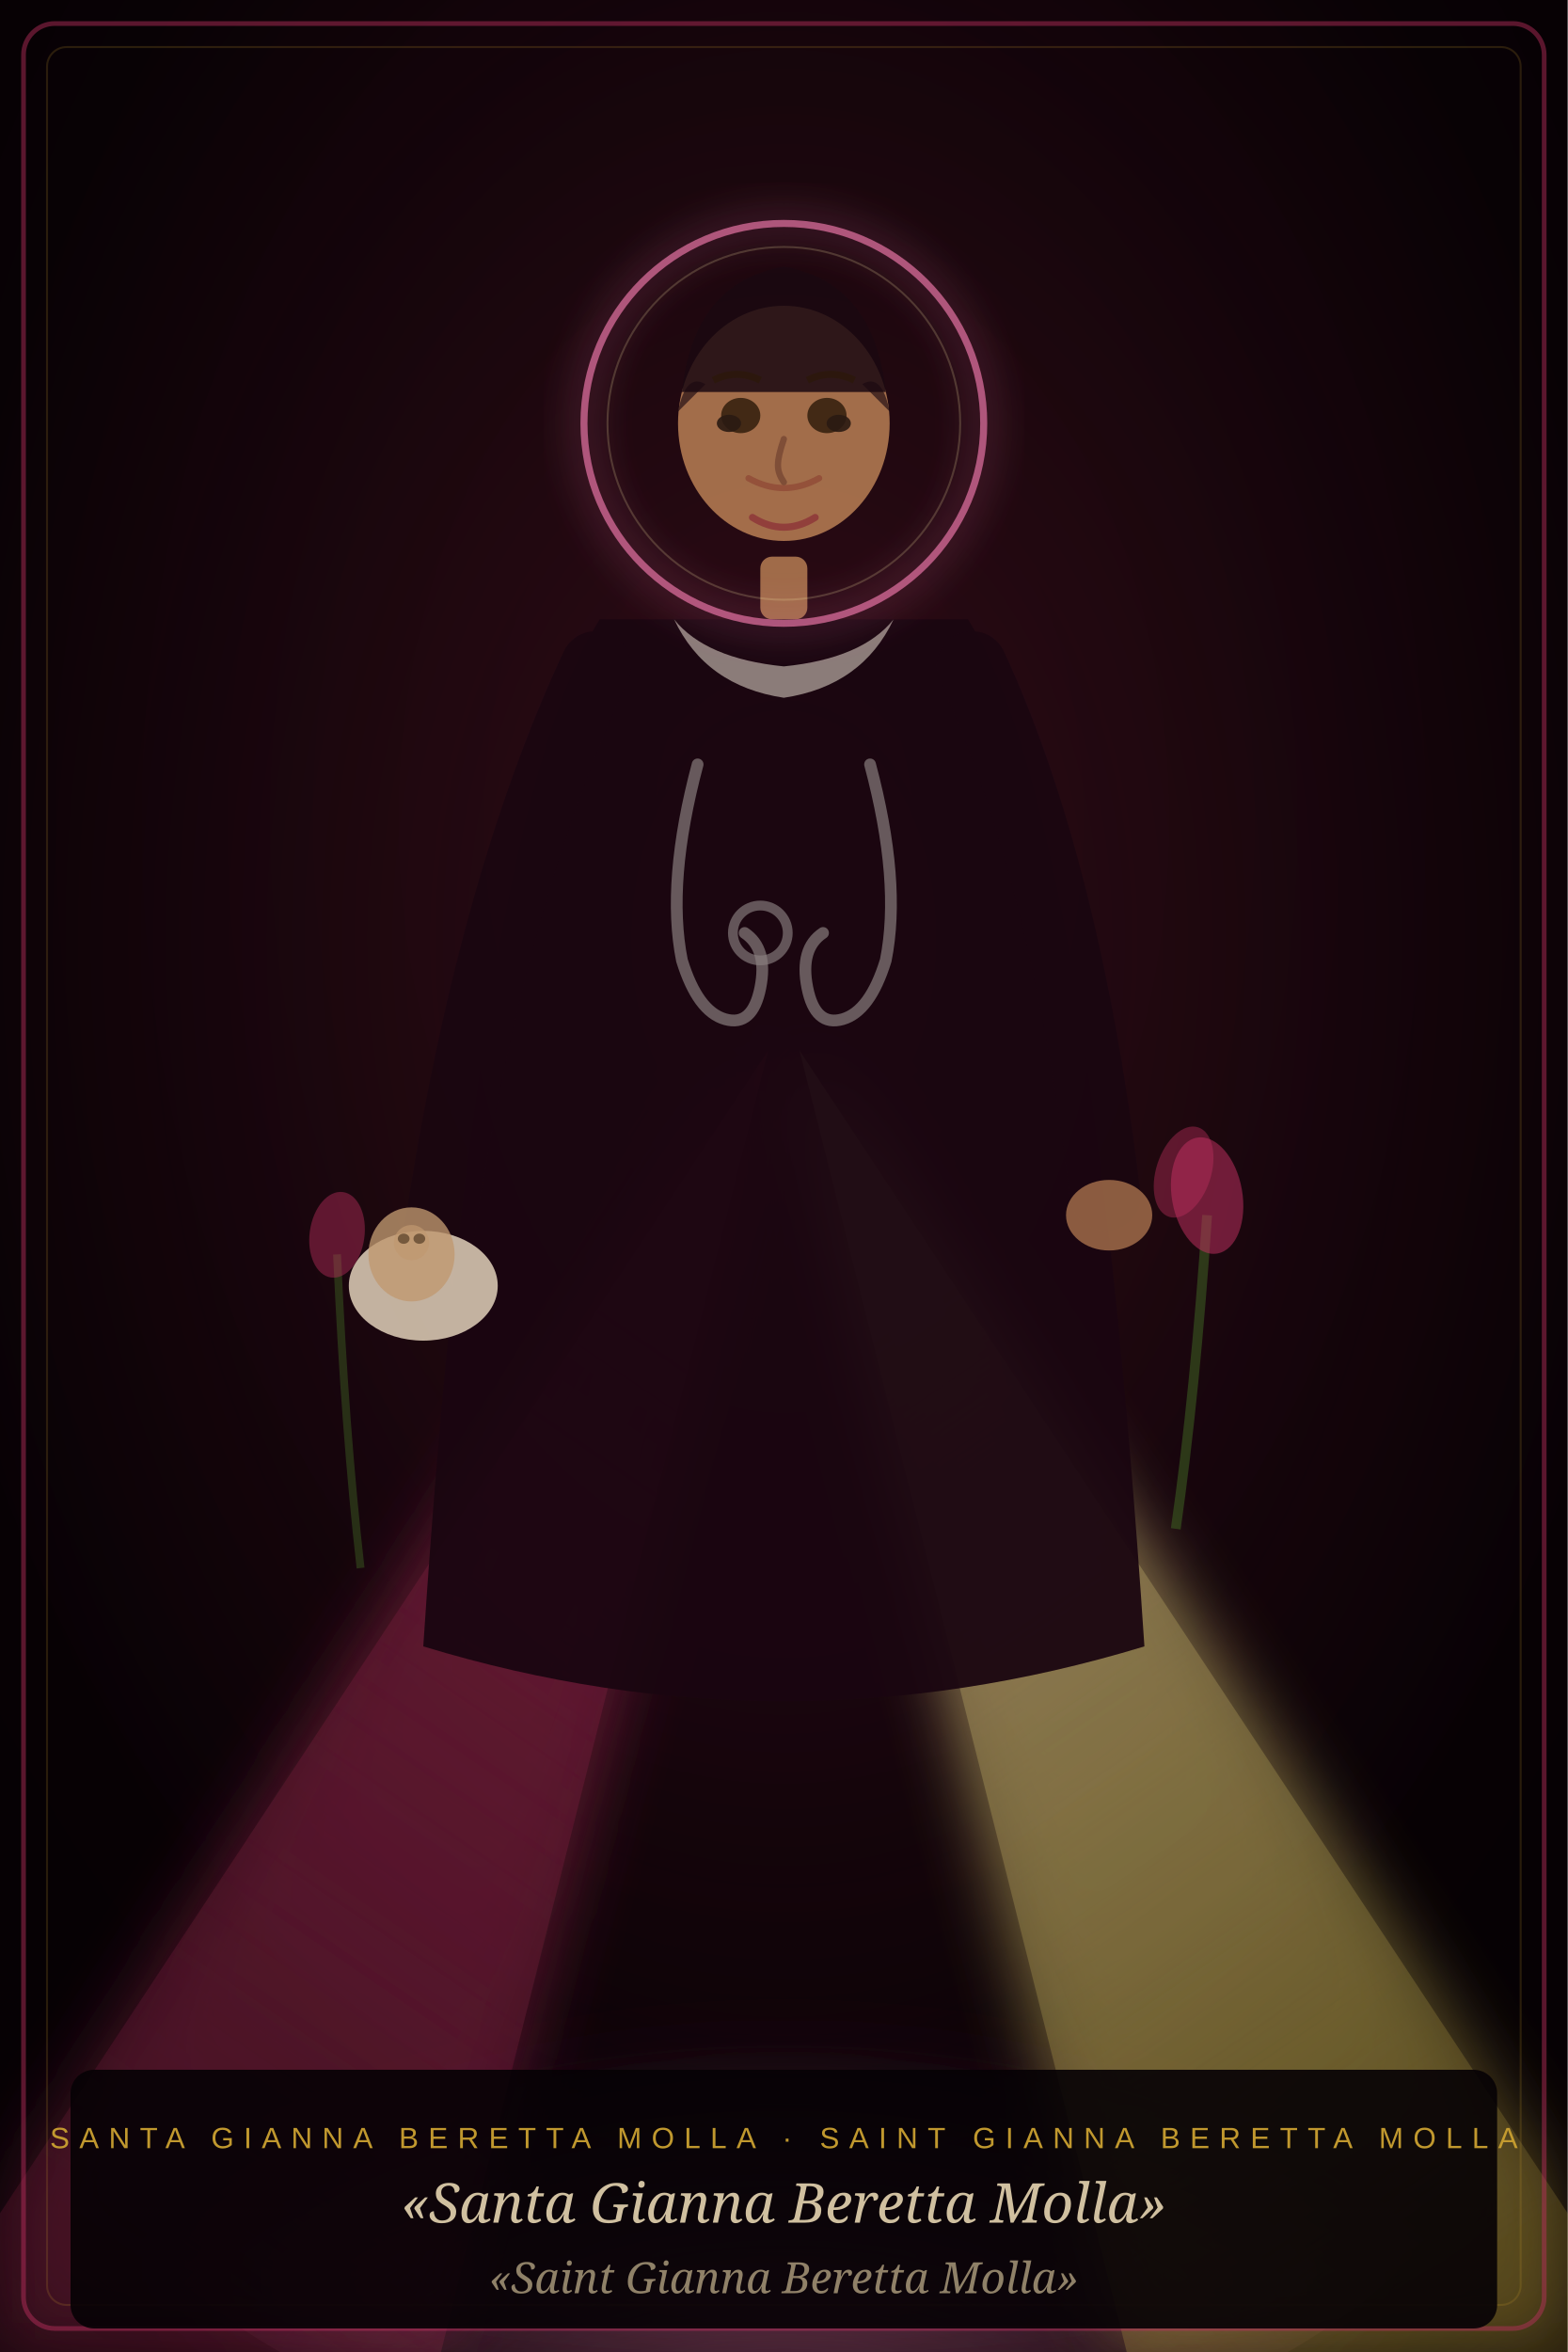
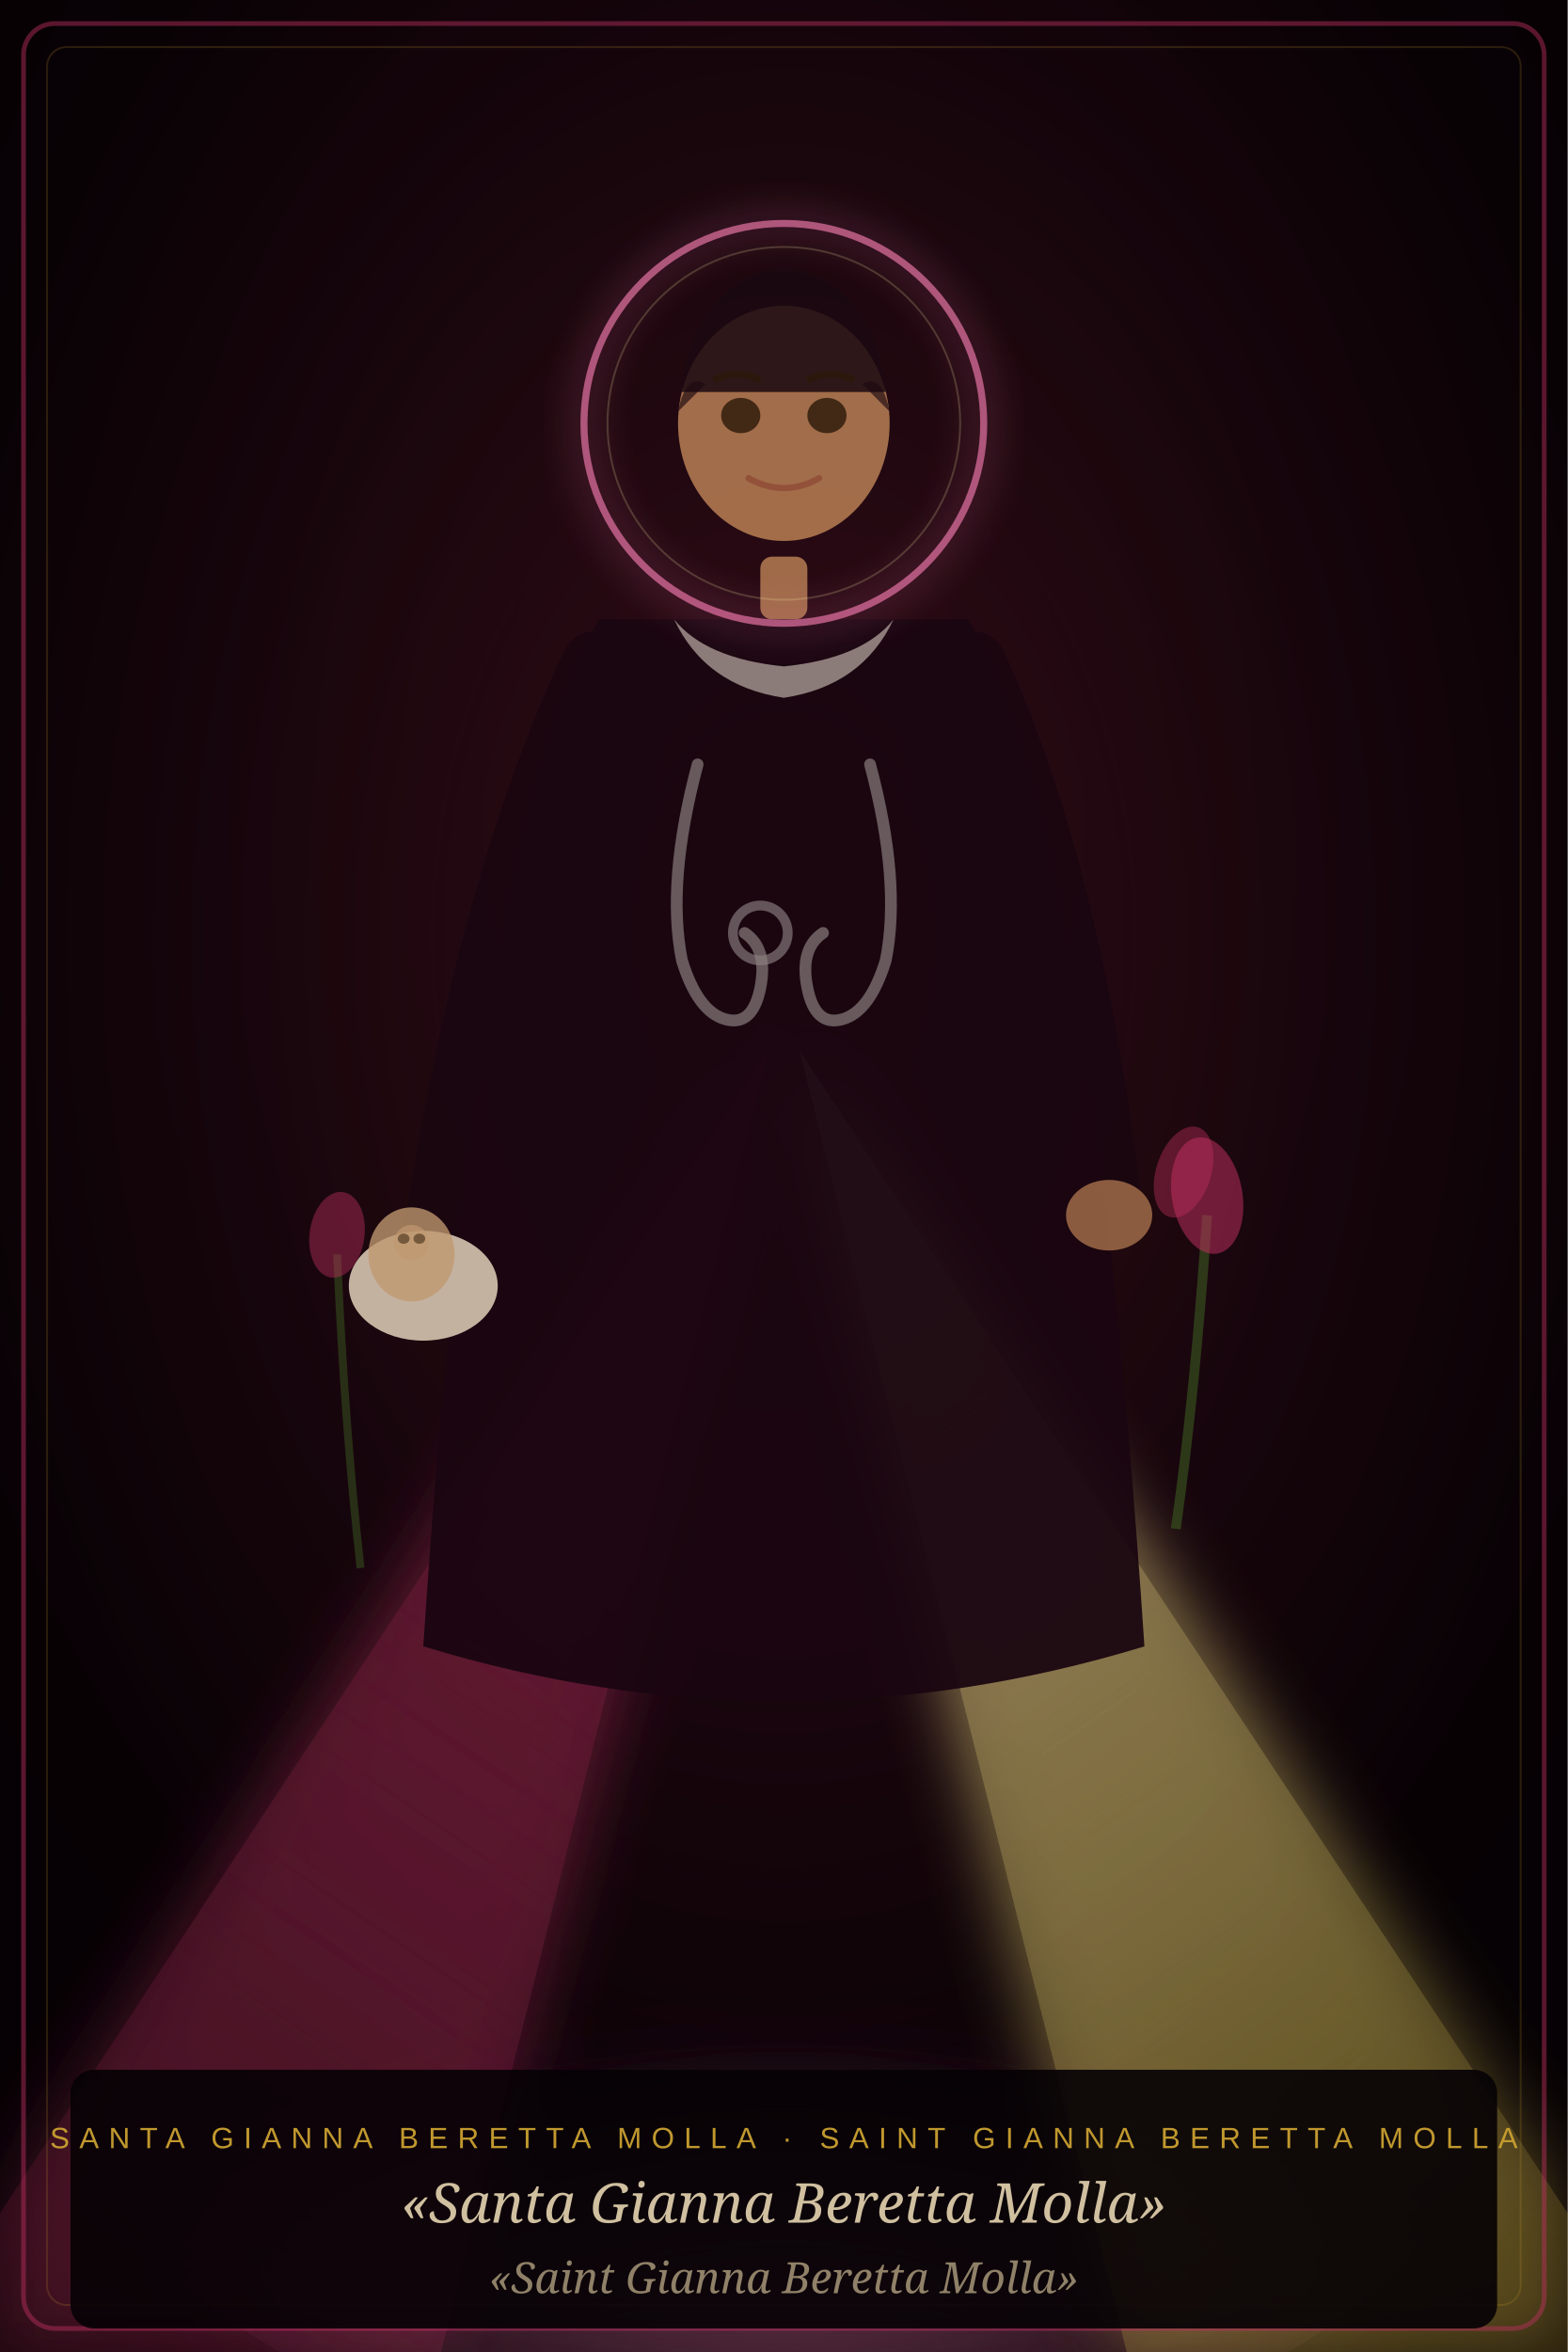
<svg xmlns="http://www.w3.org/2000/svg" viewBox="0 0 400 600">
  <defs>
    <radialGradient id="gi-bg" cx="50%" cy="35%" r="65%">
      <stop offset="0%" stop-color="#120408" />
      <stop offset="100%" stop-color="#060104" />
    </radialGradient>
    <radialGradient id="gi-atm" cx="50%" cy="40%" r="55%">
      <stop offset="0%" stop-color="#c03060" stop-opacity="0.18" />
      <stop offset="100%" stop-color="#c03060" stop-opacity="0" />
    </radialGradient>
    <radialGradient id="gi-glow" cx="50%" cy="100%" r="55%">
      <stop offset="0%" stop-color="#e070a0" stop-opacity="0.38" />
      <stop offset="55%" stop-color="#e070a0" stop-opacity="0.12" />
      <stop offset="100%" stop-color="#e070a0" stop-opacity="0" />
    </radialGradient>
    <linearGradient id="gi-r1" x1="50%" y1="0%" x2="5%" y2="100%">
      <stop offset="0%" stop-color="#c03060" stop-opacity="1" />
      <stop offset="100%" stop-color="#c03060" stop-opacity="0.3" />
    </linearGradient>
    <linearGradient id="gi-r2" x1="50%" y1="0%" x2="95%" y2="100%">
      <stop offset="0%" stop-color="#f5e8a0" stop-opacity="1" />
      <stop offset="100%" stop-color="#c0a030" stop-opacity="0.3" />
    </linearGradient>
    <filter id="gi-gl">
      <feGaussianBlur stdDeviation="9" result="b" />
      <feMerge>
        <feMergeNode in="b" />
        <feMergeNode in="b" />
        <feMergeNode in="SourceGraphic" />
      </feMerge>
    </filter>
    <filter id="gi-g2">
      <feGaussianBlur stdDeviation="5" result="b" />
      <feMerge>
        <feMergeNode in="b" />
        <feMergeNode in="SourceGraphic" />
      </feMerge>
    </filter>
    <filter id="gi-glow-f">
      <feGaussianBlur stdDeviation="12" result="b" />
      <feMerge>
        <feMergeNode in="b" />
        <feMergeNode in="b" />
        <feMergeNode in="SourceGraphic" />
      </feMerge>
    </filter>
  </defs>
  <rect width="400" height="600" fill="url(#gi-bg)" />
  <rect width="400" height="600" fill="url(#gi-atm)" />
  <ellipse cx="200" cy="530" rx="180" ry="100" fill="url(#gi-glow)" filter="url(#gi-glow-f)" opacity="0.85" />
  <polygon points="196,268 -30,610 110,610" fill="url(#gi-r1)" filter="url(#gi-gl)" opacity="0.42" />
  <polygon points="204,268 430,610 290,610" fill="url(#gi-r2)" filter="url(#gi-gl)" opacity="0.55" />
  <path d="M153,158 Q122,208 108,420 Q200,448 292,420 Q278,208 247,158 Z" fill="#1a0510" opacity="0.94" />
  <path d="M172,158 Q180,175 200,178 Q220,175 228,158 Q220,168 200,170 Q180,168 172,158 Z" fill="#e8ddd0" opacity="0.55" />
  <path d="M178,195 Q170,225 174,245 Q178,258 185,260 Q192,262 194,252 Q196,242 190,238" stroke="#8a8080" stroke-width="3" fill="none" stroke-linecap="round" opacity="0.68" />
  <circle cx="194" cy="238" r="7" fill="none" stroke="#8a8080" stroke-width="2.5" opacity="0.65" />
  <path d="M222,195 Q230,225 226,245 Q222,258 215,260 Q208,262 206,252 Q204,242 210,238" stroke="#8a8080" stroke-width="3" fill="none" stroke-linecap="round" opacity="0.68" />
  <path d="M152,170 Q125,228 112,315" stroke="#1a0510" stroke-width="18" fill="none" stroke-linecap="round" opacity="0.90" />
  <ellipse cx="108" cy="328" rx="19" ry="14" fill="#e8d8c0" opacity="0.82" />
  <ellipse cx="105" cy="320" rx="11" ry="12" fill="#c09870" opacity="0.78" />
  <circle cx="105" cy="317" r="4.5" fill="#c09870" opacity="0.68" />
  <ellipse cx="103" cy="316" rx="1.5" ry="1.3" fill="#2a1808" opacity="0.50" />
  <ellipse cx="107" cy="316" rx="1.5" ry="1.3" fill="#2a1808" opacity="0.50" />
  <path d="M248,170 Q272,222 282,305" stroke="#1a0510" stroke-width="18" fill="none" stroke-linecap="round" opacity="0.90" />
  <ellipse cx="283" cy="310" rx="11" ry="9" fill="#b07850" opacity="0.75" />
  <path d="M300,390 Q305,355 308,310" stroke="#3a5a20" stroke-width="2.5" fill="none" opacity="0.60" />
  <ellipse cx="308" cy="305" rx="9" ry="15" fill="#c03060" opacity="0.52" transform="rotate(-10,308,305)" />
  <ellipse cx="302" cy="299" rx="7" ry="12" fill="#c03060" opacity="0.40" transform="rotate(18,302,299)" />
  <path d="M92,400 Q88,365 86,320" stroke="#3a5a20" stroke-width="2" fill="none" opacity="0.50" />
  <ellipse cx="86" cy="315" rx="7" ry="11" fill="#c03060" opacity="0.42" transform="rotate(8,86,315)" />
  <rect x="194" y="142" width="12" height="16" rx="3" fill="#b07850" opacity="0.88" />
  <ellipse cx="200" cy="108" rx="27" ry="30" fill="#b07850" opacity="0.90" />
  <path d="M174,100 Q177,72 200,68 Q223,72 226,100" fill="#1a0810" opacity="0.85" />
  <path d="M173,105 Q175,95 180,98" fill="#1a0810" opacity="0.65" />
  <path d="M227,105 Q225,95 220,98" fill="#1a0810" opacity="0.65" />
  <ellipse cx="189" cy="106" rx="5" ry="4.5" fill="#2a1808" opacity="0.80" />
  <ellipse cx="211" cy="106" rx="5" ry="4.5" fill="#2a1808" opacity="0.80" />
  <path d="M182,97 Q188,94 194,97" stroke="#2a1808" stroke-width="1.8" fill="none" opacity="0.68" />
  <path d="M206,97 Q212,94 218,97" stroke="#2a1808" stroke-width="1.8" fill="none" opacity="0.68" />
  <path d="M191,122 Q200,127 209,122" stroke="#8a4030" stroke-width="1.6" fill="none" stroke-linecap="round" opacity="0.62" />
  <circle cx="200" cy="108" r="51" fill="none" stroke="#e070a0" stroke-width="1.8" stroke-opacity="0.72" filter="url(#gi-g2)" />
  <circle cx="200" cy="108" r="45" fill="none" stroke="#f5e8a0" stroke-width="0.5" stroke-opacity="0.20" />
  <rect x="6" y="6" width="388" height="588" rx="8" fill="none" stroke="#c03060" stroke-width="1.2" stroke-opacity="0.45" />
  <rect x="12" y="12" width="376" height="576" rx="5" fill="none" stroke="#c9a030" stroke-width="0.5" stroke-opacity="0.18" />
  <rect x="18" y="528" width="364" height="66" rx="6" fill="#060104" opacity="0.90" />
  <text x="200" y="548" text-anchor="middle" font-family="Arial,sans-serif" font-size="7.5" fill="#c9a030" letter-spacing="2.5" opacity="0.95">SANTA GIANNA BERETTA MOLLA  ·  SAINT GIANNA BERETTA MOLLA</text>
  <text x="200" y="567" text-anchor="middle" font-family="Georgia,serif" font-size="14" fill="#d0c0a0" font-style="italic">«Santa Gianna Beretta Molla»</text>
  <text x="200" y="585" text-anchor="middle" font-family="Georgia,serif" font-size="11" fill="#b0a080" font-style="italic" opacity="0.8">«Saint Gianna Beretta Molla»</text>
-   <g id="tup-face-features" opacity="0.9">
-     <ellipse id="tup-eye-left" cx="186" cy="108" rx="3.1" ry="2.2" fill="#2a1a12" />
-     <ellipse id="tup-eye-right" cx="214" cy="108" rx="3.1" ry="2.2" fill="#2a1a12" />
-     <path id="tup-nose" d="M200 112 C198 118, 198 120, 200 123" stroke="#7b4a35" stroke-width="1.6" fill="none" stroke-linecap="round" />
-     <path id="tup-mouth" d="M192 132 Q200 137 208 132" stroke="#8f3a3a" stroke-width="1.8" fill="none" stroke-linecap="round" />
-   </g>
</svg>
